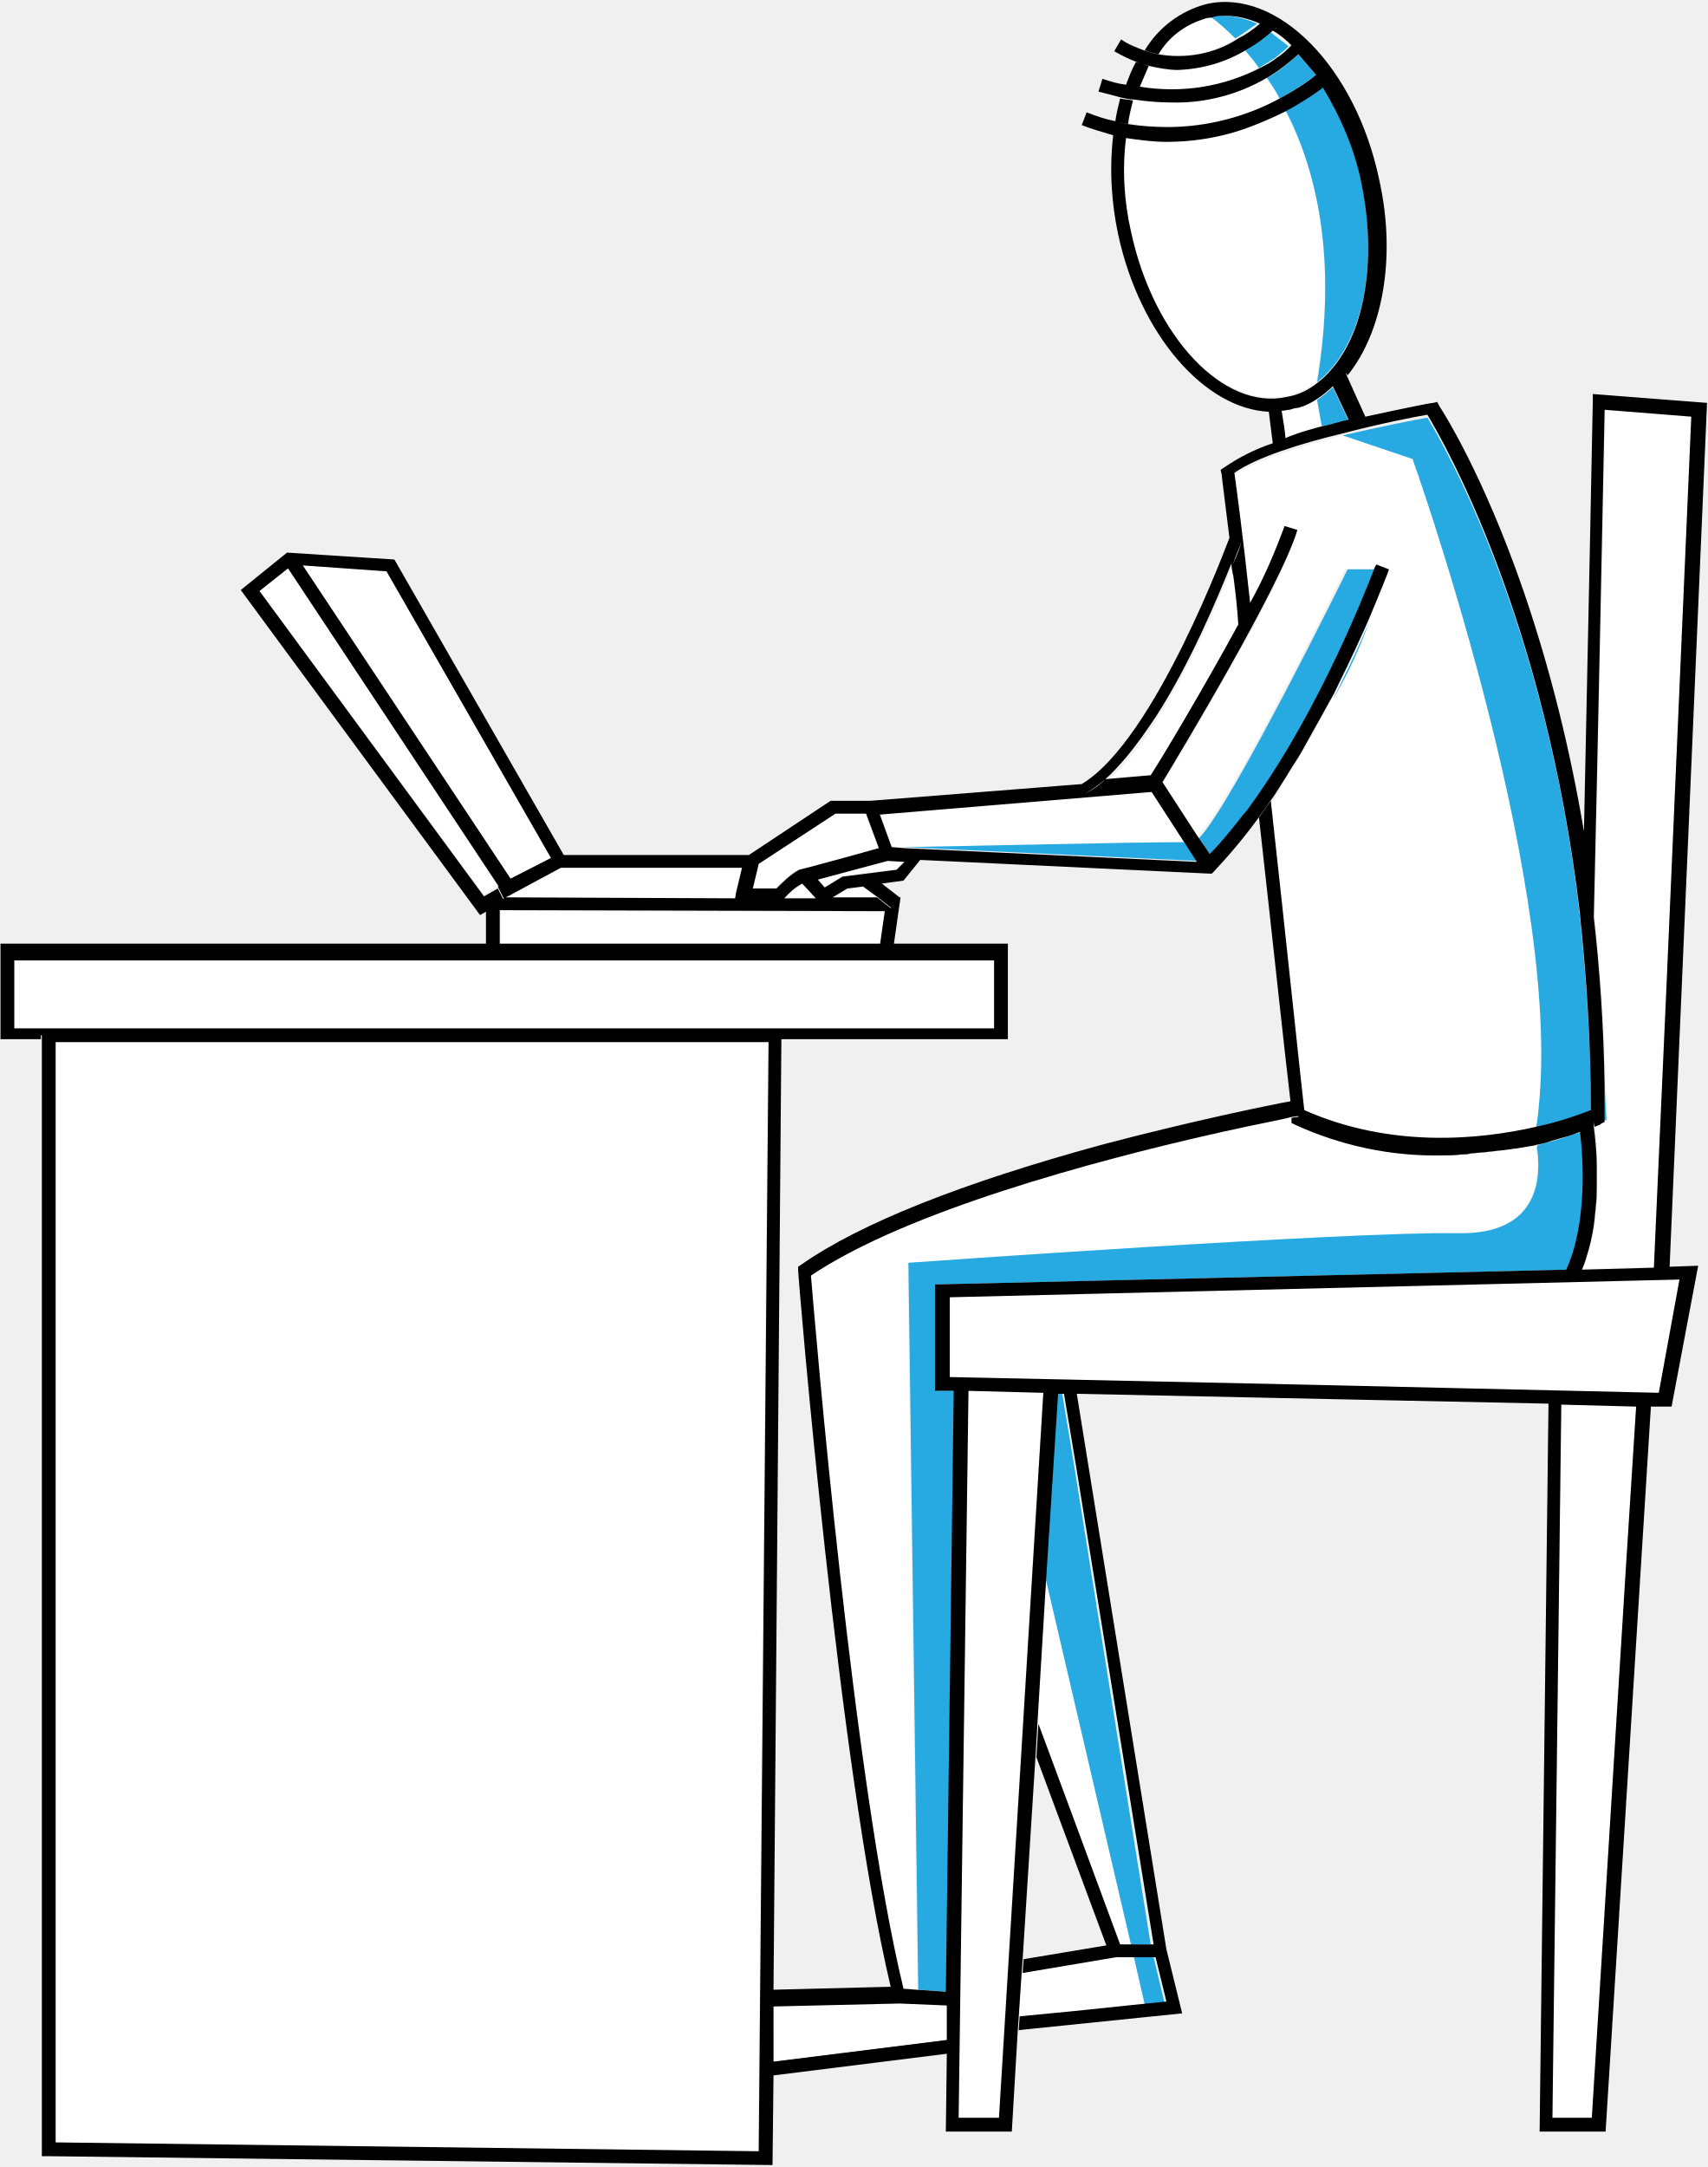
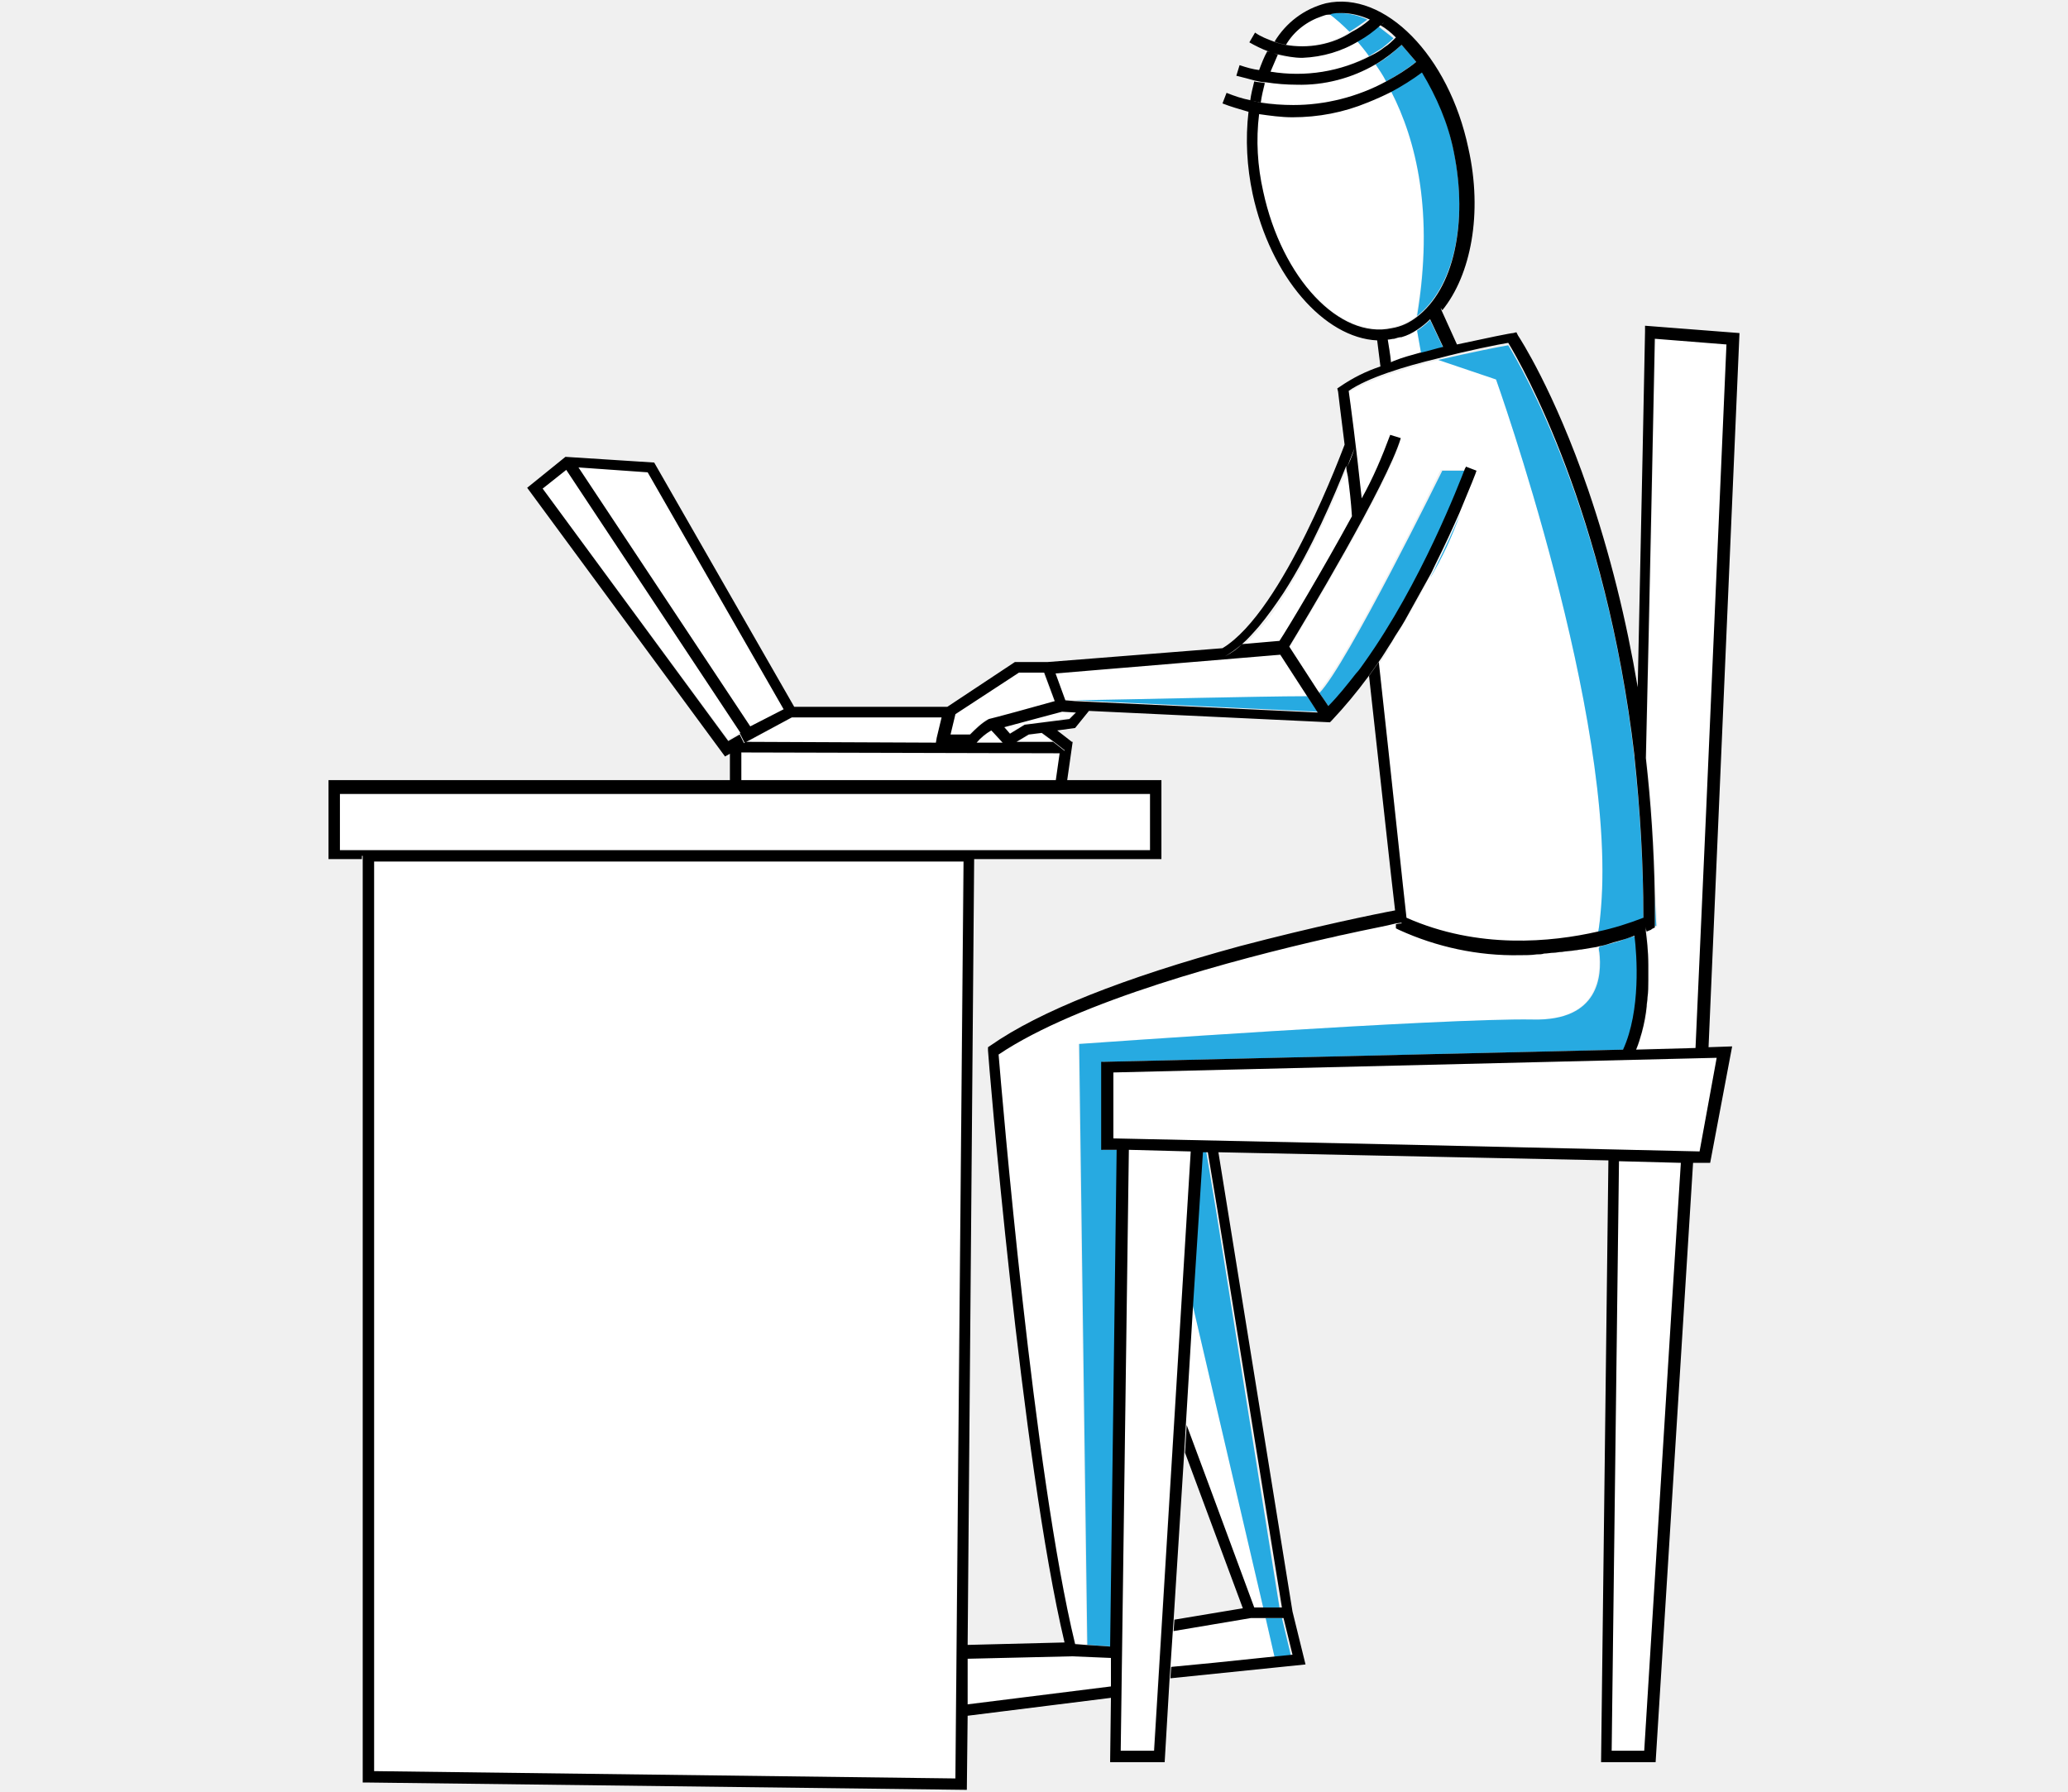
- <svg xmlns="http://www.w3.org/2000/svg" version="1.1" id="Layer_1" x="0px" y="0px" viewBox="0 0 173.4 220" xml:space="preserve" width="173.4" height="220">
+ <svg xmlns="http://www.w3.org/2000/svg" version="1.1" id="Layer_1" x="0px" y="0px" viewBox="0 0 254 220" xml:space="preserve" width="254" height="220">
  <defs id="defs1515" />
  <style type="text/css" id="style1296">
	.st0{fill:none;}
	.st1{fill:#FFFFFF;}
	.st2{fill:#27AAE1;}
</style>
-   <g id="g1510" transform="translate(-163.35,-139.9981)">
+   <g id="g1510" transform="translate(-123.05,-139.9981)">
    <polygon class="st0" points="276.5,338.7 276.5,338.5 " id="polygon1298" />
    <path class="st0" d="m 291.6,141.8 c 0.1,0 0.1,0 0,0 0.1,0 0.1,0 0,0 z" id="path1300" />
-     <polygon class="st0" points="251.2,222.6 251.7,222.6 251.7,222.3 251.7,222.6 251.2,222.6 " id="polygon1302" />
+     <polygon class="st0" points="251.7,222.3 251.7,222.6 251.2,222.6 251.7,222.6 " id="polygon1302" />
    <path class="st0" d="m 299.7,184.2 v 0 c 3.9,-1 7.4,-1.6 8.6,-1.9 0,0 0,0 0,0 -1.2,0.3 -4.7,0.9 -8.6,1.9 -4.2,1.1 -8.7,2.5 -11,4 0.2,1.4 0.8,6.6 1.6,13.2 -0.4,0.7 -0.8,1.4 -1.2,2.2 -3.6,6.6 -7.9,13.8 -8.9,15.3 l -4.6,0.4 c 0.7,-0.6 1.4,-1.4 2.1,-2.2 -0.7,0.8 -1.4,1.6 -2.1,2.2 -0.6,0.6 -1.3,1.1 -2.1,1.5 l -0.7,-1.2 c 0,0 0,0 0,0 l 0.7,1.2 c 0.7,-0.4 1.4,-0.9 2.1,-1.5 l 4.6,-0.4 c 0.9,-1.5 5.3,-8.8 8.9,-15.3 0.4,-0.7 0.8,-1.5 1.2,-2.2 0,0 0,0 0,0 -0.7,-6.6 -1.4,-11.8 -1.6,-13.2 2.3,-1.5 6.9,-2.9 11,-4 z" id="path1304" />
    <polygon class="st0" points="291.9,141.6 292.3,142.2 " id="polygon1306" />
    <path class="st0" d="m 290.7,221.7 c 7,-9.9 11.8,-22.1 12.4,-23.9 v 0 c -0.7,1.8 -5.4,14 -12.4,23.9 z" id="path1308" />
    <path class="st0" d="m 285.1,225.1 -3.5,-5.4 c 1.7,-2.8 12,-19.9 13.7,-25.6 l -1.3,-0.4 c 0,0 0,0 0,0 l 1.3,0.4 c -1.6,5.7 -11.9,22.8 -13.7,25.6 l -0.2,-0.4 -0.5,0.4 0.5,-0.4 0.2,0.4 3.5,5.4 0.9,1.3 z" id="path1310" />
    <path class="st0" d="m 302.4,203.2 c 1.3,-3.1 2.1,-5.1 2.1,-5.2 v 0 c 0,0.1 -0.8,2.1 -2.1,5.2 -0.8,1.8 -1.8,4 -3,6.4 1.2,-2.4 2.2,-4.6 3,-6.4 -1,2.7 -2.3,5.3 -3.7,7.9 0,0 0,0 0,0 -0.9,1.8 -1.9,3.6 -3,5.4 1,-1.8 2,-3.6 3,-5.4 1.4,-2.6 2.7,-5.2 3.7,-7.9 z" id="path1312" />
    <path class="st0" d="m 252.8,236.1 h 12.9 v 9.7 h -23 l -0.8,96.5 h -0.7 v 0 h 0.7 l 11.9,-0.3 h 0.9 v 0 h -0.9 c -5.4,-22.3 -9.4,-72.2 -9.4,-72.7 v -0.4 l 0.3,-0.2 c 6,-4.2 16.3,-8.3 30.6,-12.2 9.1,-2.5 17,-4 19.1,-4.4 0,0 0,0 0,0 -0.4,-4.1 -1.8,-16.2 -3.2,-28.8 0.4,-0.6 0.8,-1.1 1.2,-1.7 0,0 0,0 0,0 -0.4,0.6 -0.8,1.1 -1.2,1.7 -1.4,1.9 -2.9,3.7 -4.5,5.4 l -0.2,0.2 -29.6,-1.4 0.2,-0.3 v 0 l -0.2,0.3 -1.7,2.1 -2.2,0.3 1.8,1.4 -0.8,1.1 -1.4,-1.1 -1.5,-1.1 -0.3,-0.3 v 0 l 0.3,0.3 v 0 l 1.5,1.1 h -4.5 v 0 h 4.5 l 1.4,1.1 0.8,-1.1 h 0.2 l -0.7,4.9 -1.5,-0.1 0.5,-3.5 -39.1,-0.1 v 0 l 39.1,0.1 z" id="path1314" />
-     <polygon class="st0" points="219.3,227.1 215.2,229.3 194.1,197.4 194.1,197.4 215.2,229.3 215.2,229.3 219.3,227.1 219.9,226.8 219.3,227.1 " id="polygon1316" />
+     <polygon class="st0" points="194.1,197.4 194.1,197.4 215.2,229.3 215.2,229.3 219.3,227.1 219.9,226.8 219.3,227.1 215.2,229.3 " id="polygon1316" />
    <path class="st0" d="m 294.3,181.6 c 0.3,-0.1 0.6,-0.2 0.9,-0.2 -0.3,0 -0.6,0.1 -0.9,0.2 z" id="path1318" />
    <polygon class="st0" points="241.2,350.8 241.1,350.2 " id="polygon1320" />
    <path class="st0" d="m 297.5,183.4 c 0,0 0.1,0 0.1,0 l -0.5,-2.9 c 0.6,-0.4 1.1,-0.8 1.6,-1.3 v 0 0 c -0.5,0.5 -1,0.9 -1.6,1.3 l 0.5,2.9 c 0,0 -0.1,0 -0.1,0 z" id="path1322" />
    <path class="st0" d="m 293.9,184.5 c 0,0 0,0 0,0 0.1,0 0.2,-0.1 0.3,-0.1 -0.1,0 -0.2,0 -0.3,0.1 z" id="path1324" />
    <polygon class="st0" points="252.7,222.6 280.3,220.4 " id="polygon1326" />
-     <polygon class="st0" points="239.8,230.2 240.3,227.8 248.1,222.6 240.3,227.8 239.8,230.2 " id="polygon1328" />
+     <polygon class="st0" points="248.1,222.6 240.3,227.8 239.8,230.2 240.3,227.8 " id="polygon1328" />
    <path class="st0" d="m 255.2,227.4 -0.7,0.9 -5.5,0.7 -1.8,1.1 -0.7,-0.8 c 1.8,-0.5 4.9,-1.3 7.1,-1.9 v 0 h 0.1 v 0 h -0.1 c -2.2,0.6 -5.3,1.4 -7.1,1.9 l -0.7,-0.8 -1,0.9 v 0 l 1,-0.9 0.7,0.8 0.7,0.8 1.8,-1.1 5.5,-0.7 z" id="path1330" />
-     <polygon class="st0" points="284.9,227.4 285.7,228.5 286.8,227.8 286.8,227.8 285.7,228.5 284.9,227.4 255.1,226 253.9,225.9 255.1,226 " id="polygon1332" />
+     <polygon class="st0" points="286.8,227.8 286.8,227.8 285.7,228.5 284.9,227.4 255.1,226 253.9,225.9 255.1,226 284.9,227.4 285.7,228.5 " id="polygon1332" />
    <path class="st0" d="m 283.6,225.5 c -0.1,0 -0.3,0 -0.4,0 0.2,0 0.3,0 0.4,0 z" id="path1334" />
    <path class="st0" d="m 288.5,197.4 c 0.5,-1.4 0.9,-2.2 0.9,-2.4 v 0 c 0,0.2 -0.4,1.1 -0.9,2.4 z" id="path1336" />
    <path class="st0" d="m 286.2,141.6 c 0,0 0,0 0,0 -0.1,0 -0.3,0 -0.4,0.1 -0.3,0.1 -0.5,0.1 -0.8,0.2 0.3,-0.1 0.5,-0.2 0.8,-0.2 0.1,0 0.3,0 0.4,-0.1 z" id="path1338" />
    <path class="st0" d="m 294.8,143.9 v 0 c -0.2,0.2 -0.4,0.4 -0.6,0.6 0,0 0,0 0,0 0.2,-0.1 0.4,-0.4 0.6,-0.6 z" id="path1340" />
    <path class="st0" d="m 289.7,145 c 0,0 0,0 0,0 0.5,0.6 1,1.2 1.5,1.9 0,0 0,0 0,0 0.6,-0.3 1.1,-0.7 1.6,-1 -0.5,0.4 -1,0.7 -1.6,1 -0.5,-0.8 -1,-1.4 -1.5,-1.9 z" id="path1342" />
    <path class="st0" d="m 292.2,143.2 v 0 c 0.1,-0.1 0.1,-0.1 0,0 0.3,-0.2 0.4,-0.3 0.5,-0.4 v 0 c -0.1,0 -0.3,0.2 -0.5,0.4 v 0 c -0.8,0.6 -1.6,1.2 -2.5,1.8 0,0 0,0 0,0 0.9,-0.6 1.7,-1.2 2.5,-1.8 z" id="path1344" />
    <path class="st0" d="m 291,142.4 c -1.1,-0.5 -2.3,-0.8 -3.5,-0.8 1.1,0 2.4,0.2 3.5,0.8 z" id="path1346" />
-     <polygon class="st0" points="280.5,338.7 280.4,338.2 281.4,338 280.4,338.2 280.5,338.7 280.5,338.7 281.6,343.3 279.6,343.5 281.6,343.3 " id="polygon1348" />
-     <polygon class="st0" points="271.2,281.4 272.4,288.6 271.2,281.4 271.1,280.9 271.2,281.4 " id="polygon1350" />
+     <polygon class="st0" points="281.4,338 280.4,338.2 280.5,338.7 280.5,338.7 281.6,343.3 279.6,343.5 281.6,343.3 280.5,338.7 280.4,338.2 " id="polygon1348" />
+     <polygon class="st0" points="271.2,281.4 271.1,280.9 271.2,281.4 272.4,288.6 " id="polygon1350" />
    <polygon class="st0" points="271.5,322.8 276.9,337.4 " id="polygon1352" />
    <path class="st0" d="m 289.7,223 c 0,0 0,0 0,0 0,0 0,0 0,0 z" id="path1354" />
    <polygon class="st0" points="246.3,231.2 243.1,231.2 " id="polygon1356" />
    <polygon class="st0" points="323.8,233.2 325.2,233.2 " id="polygon1358" />
    <path class="st0" d="m 288.6,198.8 c 0.2,1.5 0.4,3.1 0.5,4.9 -0.1,-1.7 -0.3,-3.4 -0.5,-4.9 z" id="path1360" />
    <path class="st0" d="m 298.1,148.5 v 0 c 0,0 -0.1,0.1 -0.3,0.3 0,0 0,0 0,0 0.2,-0.2 0.3,-0.3 0.3,-0.3 z" id="path1362" />
    <path class="st0" d="m 319.7,251.4 c -0.1,1.1 -0.2,2.3 -0.4,3.3 v 0 c -5.7,1.3 -14.7,2.2 -23.5,-1.7 0,0 0,0 0,0 8.8,3.9 17.8,3 23.5,1.7 0,0 0,0 0,0 v 0 c 0.2,-1.1 0.3,-2.2 0.4,-3.3 z" id="path1364" />
-     <polygon class="st0" points="214,229.9 213.9,230 214,229.9 214.2,229.8 214,229.9 " id="polygon1366" />
+     <polygon class="st0" points="214,229.9 214.2,229.8 214,229.9 213.9,230 " id="polygon1366" />
    <polygon class="st0" points="238.3,230.6 238.8,228.1 " id="polygon1368" />
-     <polygon class="st0" points="212.5,230.8 189.7,200 189.7,200 212.5,230.8 213.9,230 214.5,231.2 215.1,230.9 215.2,230.9 214.5,231.2 213.9,230 " id="polygon1370" />
+     <polygon class="st0" points="189.7,200 212.5,230.8 213.9,230 214.5,231.2 215.1,230.9 215.2,230.9 214.5,231.2 213.9,230 212.5,230.8 189.7,200 " id="polygon1370" />
    <path class="st0" d="m 293.9,151.2 c -0.9,0.5 -1.9,0.9 -2.9,1.3 1.1,-0.3 2,-0.8 2.9,-1.3 0,0 0,0 0,0 z" id="path1372" />
    <rect x="326.3" y="253.8" class="st0" width="0.2" height="0" id="rect1374" />
    <path class="st0" d="m 326.3,250.2 c 0,0 0,0 0,0 -0.1,-6.1 -0.5,-11.8 -1.1,-17.1 0,0 0,0 0,0 0.6,5.3 1,11 1.1,17.1 0,1.1 0,2.2 0,3.3 v 0 0 c 0,-1.1 0,-2.2 0,-3.3 z" id="path1376" />
-     <polygon class="st0" points="241.9,343.7 254.7,343.4 254.7,343.3 254.7,343.4 " id="polygon1378" />
+     <polygon class="st0" points="254.7,343.3 254.7,343.4 241.9,343.7 254.7,343.4 " id="polygon1378" />
    <path class="st0" d="m 325.5,262.4 c 0.1,-0.7 0.1,-1.4 0.1,-2.1 0,0.7 -0.1,1.4 -0.1,2.1 z" id="path1380" />
-     <polygon class="st0" points="241.8,349.3 241,349.4 241.8,349.3 " id="polygon1382" />
+     <polygon class="st0" points="241.8,349.3 241,349.4 " id="polygon1382" />
    <path class="st0" d="m 325.6,258.4 c 0,0.6 0,1.2 0,1.9 0,-0.6 0,-1.3 0,-1.9 z" id="path1384" />
-     <polygon class="st0" points="335.1,182.2 332.6,239.6 335.1,182.2 326.3,181.5 " id="polygon1386" />
-     <polygon class="st0" points="240.4,358.4 241.3,245.8 241.3,245.1 241.3,245.8 240.3,358.4 " id="polygon1388" />
+     <polygon class="st0" points="335.1,182.2 326.3,181.5 335.1,182.2 332.6,239.6 " id="polygon1386" />
+     <polygon class="st0" points="241.3,245.1 241.3,245.8 240.3,358.4 240.4,358.4 241.3,245.8 " id="polygon1388" />
    <path class="st0" d="m 311.8,257.1 c 0.3,0 0.6,0 0.9,-0.1 -0.3,0.1 -0.6,0.1 -0.9,0.1 z" id="path1390" />
    <path class="st0" d="m 294.6,253.9 v 0 -0.4 -0.1 c 0.4,-0.1 0.7,-0.1 0.7,-0.1 L 295,252 v 0 l 0.2,1.4 -0.7,0.1 v 0.1 z" id="path1392" />
    <path class="st0" d="m 288.1,254.8 c 3.1,-0.7 5.4,-1.1 6.5,-1.4 -1.2,0.3 -3.5,0.7 -6.5,1.4 z" id="path1394" />
    <path class="st0" d="m 325.2,253.8 c 0,0.1 0,0.3 0.1,0.6 0,0 0,0 0,0 -0.1,-0.4 -0.1,-0.6 -0.1,-0.6 l -0.7,0.1 z" id="path1396" />
    <path class="st0" d="m 321.4,255.6 c 0.1,0 0.3,-0.1 0.4,-0.1 -0.1,0 -0.3,0.1 -0.4,0.1 z" id="path1398" />
    <path class="st0" d="m 316.5,256.6 c 0.3,0 0.5,-0.1 0.8,-0.1 -0.2,0.1 -0.5,0.1 -0.8,0.1 z" id="path1400" />
    <path class="st0" d="m 286.2,255.2 c 0.6,-0.1 1.2,-0.3 1.8,-0.4 -0.6,0.1 -1.2,0.3 -1.8,0.4 z" id="path1402" />
    <polygon class="st0" points="322.5,268.8 258.5,270.3 " id="polygon1404" />
    <polygon class="st0" points="329.5,282.7 328.4,300.1 " id="polygon1406" />
    <path class="st0" d="m 319.5,257 c 0,-0.3 -0.1,-0.6 -0.1,-0.9 0.1,0 0.1,0 0.2,-0.1 -0.1,0 -0.3,0.1 -0.4,0.1 0.1,0 0.2,0 0.2,0 0,0.2 0,0.5 0.1,0.9 z" id="path1408" />
-     <polygon class="st0" points="260.3,280.8 260.3,280.8 261.7,280.8 261.7,281.2 260.7,355 264.7,355 264.7,355 260.7,355 261.7,281.2 261.7,280.8 " id="polygon1410" />
+     <polygon class="st0" points="261.7,280.8 261.7,281.2 260.7,355 264.7,355 264.7,355 260.7,355 261.7,281.2 261.7,280.8 260.3,280.8 " id="polygon1410" />
    <rect x="264.3" y="237.5" class="st0" width="0" height="6.9" id="rect1412" />
-     <polygon class="st0" points="320.5,281.8 321.9,281.8 321.9,282.5 321,355 325,355 325,355 321,355 321.9,282.5 321.9,281.8 320.5,281.8 " id="polygon1414" />
+     <polygon class="st0" points="321.9,282.5 321,355 325,355 325,355 321,355 321.9,282.5 321.9,281.8 320.5,281.8 321.9,281.8 " id="polygon1414" />
    <path class="st0" d="m 314,257 c 0.3,0 0.6,-0.1 1,-0.1 -0.4,0 -0.7,0 -1,0.1 z" id="path1416" />
    <path class="st0" d="m 323.5,269.9 v 0 c 0.2,-0.4 0.3,-0.7 0.5,-1.1 v 0 c -0.1,0.4 -0.3,0.7 -0.5,1.1 z" id="path1418" />
-     <polygon class="st0" points="259.5,342.2 256.5,342 255.5,268.3 256.5,342 259.5,342.2 " id="polygon1420" />
+     <polygon class="st0" points="255.5,268.3 256.5,342 259.5,342.2 256.5,342 " id="polygon1420" />
    <path class="st0" d="m 324.7,266.7 c 0.3,-1.1 0.5,-2.2 0.6,-3.2 -0.1,1 -0.3,2.1 -0.6,3.2 z" id="path1422" />
-     <polygon class="st0" points="334,269.9 331.8,281.4 297.1,280.6 331.8,281.4 334,269.9 " id="polygon1424" />
+     <polygon class="st0" points="297.1,280.6 331.8,281.4 334,269.9 331.8,281.4 " id="polygon1424" />
    <path class="st1" d="m 293.9,151.2 c -0.9,0.5 -1.9,0.9 -2.9,1.3 -2.9,1.1 -6,1.7 -9.2,1.8 -1.4,0 -2.8,-0.1 -4.2,-0.4 -0.3,3.2 -0.1,6.4 0.5,9.5 2.3,10.6 9.4,18.1 15.8,16.8 1.1,-0.2 2.2,-0.7 3.1,-1.4 0,0 0,0 0,0 0,0 0,0 0,0 2.2,-12.6 0,-21.5 -3.1,-27.6 z" id="path1426" />
-     <polygon class="st1" points="169,245.8 169,357.6 240.3,358.4 241.3,245.8 " id="polygon1428" />
+     <polygon class="st1" points="240.3,358.4 241.3,245.8 169,245.8 169,357.6 " id="polygon1428" />
    <path class="st1" d="m 292.4,221.6 c 1.6,14.5 3.2,28.8 3.4,31.4 8.8,3.9 17.8,3 23.5,1.7 v 0 c 0.2,-1.1 0.3,-2.2 0.4,-3.3 1.9,-23.4 -12.9,-64.8 -12.9,-64.8 l -7.1,-2.4 c 0,0 0,0 0,0 v 0 c -4.2,1.1 -8.7,2.5 -11,4 0.2,1.4 0.8,6.6 1.6,13.2 1.4,-2.5 2.6,-5.1 3.5,-7.8 v 0 c 0,0 0,0 0,0 l 1.3,0.4 c -1.6,5.7 -12,22.8 -13.7,25.6 l 3.5,5.4 c 3.4,-3.3 15.1,-27.3 15.1,-27.3 h 2.9 c 0,0 0,0 0,0 v 0 c 0,0 0,0 0,0 0.1,-0.1 0.1,-0.2 0.1,-0.2 l 1.3,0.5 c 0,0 0,0 0,0 v 0 c 0,0.1 -0.8,2.1 -2.1,5.2 -1,2.7 -2.3,5.4 -3.7,7.9 -0.9,1.8 -1.9,3.6 -3,5.4 -0.5,0.9 -1.1,1.8 -1.6,2.6 -0.3,0.8 -0.9,1.7 -1.5,2.5 v 0 c 0,0 0,0 0,0 0,0 0,0 0,0 z" id="path1430" />
    <path class="st1" d="m 256.5,342 -1,-73.8 v 0 0 c 0,0 44.9,-3.2 55.7,-3 8.2,0.2 8.5,-5.5 8.2,-8.2 0,-0.3 -0.1,-0.6 -0.1,-0.9 -0.1,0 -0.2,0 -0.2,0 -0.6,0.1 -1.2,0.2 -1.8,0.3 -0.3,0 -0.5,0.1 -0.8,0.1 -0.5,0.1 -1.1,0.2 -1.6,0.2 -0.3,0 -0.6,0.1 -1,0.1 -0.4,0 -0.8,0.1 -1.2,0.1 -0.3,0 -0.6,0 -0.9,0.1 -0.7,0 -1.4,0.1 -2.1,0.1 -5.1,0 -10.1,-1 -14.8,-3.1 l -0.4,-0.2 v 0 0 -0.4 -0.1 c -1.1,0.2 -3.4,0.7 -6.5,1.4 0,0 0,0 0,0 -0.6,0.1 -1.2,0.3 -1.8,0.4 -11.4,2.6 -30.7,7.7 -40.5,14.3 0.4,4.8 4.3,51.4 9.4,72.4 z" id="path1432" />
    <path class="st1" d="m 293.3,150 c -0.4,-0.7 -0.8,-1.4 -1.3,-2.1 -3,1.7 -6.3,2.6 -9.7,2.5 -1.3,0 -2.6,-0.1 -3.8,-0.3 -0.2,0.8 -0.4,1.6 -0.5,2.4 1.3,0.2 2.6,0.3 4,0.3 3.8,0.1 7.8,-0.9 11.3,-2.8 z" id="path1434" />
-     <polygon class="st1" points="214.2,236.1 252.8,236.1 253.3,232.6 214.2,232.5 214.2,236.1 " id="polygon1436" />
-     <polygon class="st1" points="261.7,281.2 261.7,281.2 261.7,281.2 260.7,355 264.7,355 269.3,281.4 " id="polygon1438" />
+     <polygon class="st1" points="253.3,232.6 214.2,232.5 214.2,236.1 252.8,236.1 " id="polygon1436" />
+     <polygon class="st1" points="261.7,281.2 260.7,355 264.7,355 269.3,281.4 261.7,281.2 " id="polygon1438" />
    <path class="st1" d="m 253.9,225.9 1.2,0.1 v 0 0 c 6.4,-0.1 23.2,-0.5 28.1,-0.5 0.2,0 0.3,0 0.4,0 v 0 l -3.3,-5.1 -27.7,2.2 z" id="path1440" />
-     <polygon class="st1" points="259.5,347.1 259.5,343.6 259.5,343.6 254.7,343.3 254.7,343.3 254.7,343.4 241.9,343.7 241.8,349.3 " id="polygon1442" />
+     <polygon class="st1" points="259.5,343.6 254.7,343.3 254.7,343.3 254.7,343.4 241.9,343.7 241.8,349.3 259.5,347.1 259.5,343.6 " id="polygon1442" />
    <path class="st1" d="m 297.5,183.4 c 0,0 0.1,0 0.1,0 l -0.5,-2.9 c 0,0 0,0 0,0 -0.6,0.4 -1.2,0.7 -1.9,0.9 -0.3,0.1 -0.6,0.2 -0.9,0.2 -0.3,0.1 -0.5,0.1 -0.8,0.1 0.1,0.6 0.2,1.7 0.4,2.8 0.1,0 0.2,-0.1 0.3,-0.1 1.1,-0.4 2.2,-0.7 3.3,-1 z" id="path1444" />
    <path class="st1" d="m 288.8,143.9 v 0 c -0.8,-0.8 -1.6,-1.6 -2.5,-2.3 -0.1,0 -0.3,0 -0.4,0.1 -0.3,0.1 -0.5,0.1 -0.8,0.2 -1.8,0.6 -3.4,1.9 -4.4,3.5 0,0 0,0 0,0 0,0 0,0 0,0 2.7,0.6 5.6,0.1 8.1,-1.5 z" id="path1446" />
    <path class="st1" d="m 291.2,146.8 c -0.5,-0.7 -1,-1.3 -1.5,-1.9 0,0 0,0 0,0 v 0 c 0,0 0,0 0,0 -2.1,1.4 -4.5,2.1 -7,2.2 -1,0 -2,-0.1 -2.9,-0.4 -0.4,0.7 -0.7,1.4 -0.9,2.1 0,0 0,0 0,0 4.2,0.8 8.5,0.1 12.3,-2 z" id="path1448" />
    <path class="st1" d="m 325.6,258.4 c 0,0.6 0,1.2 0,1.9 0,0.7 -0.1,1.4 -0.1,2.1 0,0.4 -0.1,0.7 -0.1,1.1 -0.1,1.1 -0.3,2.2 -0.6,3.2 -0.2,0.7 -0.4,1.4 -0.7,2.1 v 0 c 0,0 0,0 0,0 l 7.3,-0.2 1.3,-29 2.5,-57.4 -8.8,-0.7 c -0.1,5 -0.7,34.8 -1.1,51.5 0,0 0,0 0,0 0.6,5.3 1,11 1.1,17.1 0,0 0,0 0,0 0,0 0,0 0,0 v 0 c 0.2,2.3 0.2,3.7 0.2,3.7 v 0 0 h -0.2 v 0.1 l -0.4,0.2 c 0,0 -0.2,0.1 -0.6,0.3 0,0 0,0 0,0 0,0 0,0 0,0 0,0.7 0.1,2.2 0.2,4 z" id="path1450" />
    <path class="st1" d="m 246.4,229.2 0.7,0.8 1.8,-1.1 5.5,-0.7 0.7,-0.9 -1.7,-0.1 v 0 0 c -2.1,0.7 -5.2,1.5 -7,2 z" id="path1452" />
    <path class="st1" d="m 275.7,219.4 4.6,-0.4 c 0.9,-1.5 5.3,-8.8 8.9,-15.3 -0.2,-1.7 -0.4,-3.3 -0.5,-4.9 -0.1,-0.4 -0.1,-0.9 -0.2,-1.3 -1.4,3.5 -4.2,10.1 -7.7,15.6 -0.9,1.5 -1.9,2.9 -3,4.1 -0.7,0.8 -1.4,1.5 -2.1,2.2 z" id="path1454" />
    <path class="st1" d="m 252.5,226.1 -1.3,-3.5 v 0 0 h -3.1 l -7.8,5.1 -0.6,2.5 h 2.3 c 0.7,-0.7 1.5,-1.4 2.3,-1.9 0.6,-0.1 6.1,-1.6 8.2,-2.2 z" id="path1456" />
-     <polygon class="st1" points="247.9,231.2 252.4,231.2 251,230.1 249.4,230.3 " id="polygon1458" />
-     <polygon class="st1" points="194.1,197.4 215.2,229.3 219.3,227.1 202.6,198 " id="polygon1460" />
-     <polygon class="st1" points="271.5,322.8 276.9,337.4 278.2,337.4 269.5,300.1 268.6,315 " id="polygon1462" />
-     <polygon class="st1" points="164.8,244.4 264.3,244.4 264.3,237.5 254,237.5 164.8,237.5 " id="polygon1464" />
-     <polygon class="st1" points="213.9,230 214,229.9 192.6,197.7 189.7,200 212.5,230.8 213.9,230 " id="polygon1466" />
+     <polygon class="st1" points="251,230.1 249.4,230.3 247.9,231.2 252.4,231.2 " id="polygon1458" />
+     <polygon class="st1" points="219.3,227.1 202.6,198 194.1,197.4 215.2,229.3 " id="polygon1460" />
+     <polygon class="st1" points="278.2,337.4 269.5,300.1 268.6,315 271.5,322.8 276.9,337.4 " id="polygon1462" />
+     <polygon class="st1" points="264.3,237.5 254,237.5 164.8,237.5 164.8,244.4 264.3,244.4 " id="polygon1464" />
+     <polygon class="st1" points="192.6,197.7 189.7,200 212.5,230.8 213.9,230 214,229.9 " id="polygon1466" />
    <path class="st1" d="m 245.1,229.8 -0.2,-0.2 v 0 c -0.6,0.5 -1.2,1 -1.8,1.5 h 3.2 z" id="path1468" />
-     <polygon class="st1" points="215.1,230.9 215.2,230.9 214.8,231.1 238.1,231.2 238.1,231.1 238.1,231.1 238.3,230.6 238.8,228.1 220.4,228.1 215.2,230.9 " id="polygon1470" />
-     <polygon class="st1" points="276.5,338.7 267,340.3 267,340.3 267,340.3 266.7,344.8 271.9,344.3 279.6,343.5 278.5,338.7 " id="polygon1472" />
-     <polygon class="st1" points="325,355 328.4,300.1 329.5,282.7 321.9,282.5 321,355 " id="polygon1474" />
-     <polygon class="st1" points="331.8,281.4 334,269.9 259.8,271.7 259.8,279.8 297.1,280.6 " id="polygon1476" />
+     <polygon class="st1" points="214.8,231.1 238.1,231.2 238.1,231.1 238.1,231.1 238.3,230.6 238.8,228.1 220.4,228.1 215.2,230.9 215.1,230.9 215.2,230.9 " id="polygon1470" />
+     <polygon class="st1" points="267,340.3 267,340.3 266.7,344.8 271.9,344.3 279.6,343.5 278.5,338.7 276.5,338.7 267,340.3 " id="polygon1472" />
+     <polygon class="st1" points="329.5,282.7 321.9,282.5 321,355 325,355 328.4,300.1 " id="polygon1474" />
+     <polygon class="st1" points="259.8,271.7 259.8,279.8 297.1,280.6 331.8,281.4 334,269.9 " id="polygon1476" />
    <path class="st2" d="m 289.7,145 c 0.5,0.6 1,1.2 1.5,1.9 0.5,-0.3 1.1,-0.7 1.6,-1 0.5,-0.4 1,-0.8 1.4,-1.2 0,0 0,0 0,0 0,0 0,0 0,0 0,0 0,0 0,0 -0.6,-0.5 -1.3,-1 -1.9,-1.5 l -0.1,0.1 c -0.8,0.5 -1.6,1.1 -2.5,1.7 z" id="path1478" />
    <polygon class="st2" points="" id="polygon1480" />
    <path class="st2" d="m 295.2,145.5 c -1,0.9 -2,1.8 -3.2,2.4 0,0 0,0 0,0 v 0 c 0.4,0.6 0.9,1.3 1.3,2.1 1.3,-0.7 2.5,-1.5 3.7,-2.4 -0.6,-0.7 -1.2,-1.4 -1.8,-2.1 z" id="path1482" />
    <path class="st2" d="m 301.6,158.5 c -0.7,-3.4 -2,-6.7 -3.9,-9.7 0,0 0,0 0,0 0,0 0,0 0,0 -1.2,0.9 -2.5,1.7 -3.8,2.4 0,0 0,0 0,0 0,0 0,0 0,0 3.1,6 5.3,14.9 3.2,27.6 0,0 0,0 0,0 2.2,-1.7 3.8,-4.6 4.6,-8.1 0.8,-3.6 0.8,-7.8 -0.1,-12.2 z" id="path1484" />
    <path class="st2" d="m 288.8,143.9 c 0.8,-0.5 1.5,-1 2.2,-1.5 -1.1,-0.5 -2.3,-0.8 -3.5,-0.8 -0.4,0 -0.8,0 -1.2,0.1 0,0 0,0 0,0 0,0 0,0 0,0 0.8,0.6 1.7,1.4 2.5,2.2 z" id="path1486" />
    <path class="st2" d="m 326.5,253.8 c 0,0 -0.1,-1.3 -0.2,-3.7 v 0 c 0,0 0,0 0,0 0,1.1 0,2.2 0,3.3 v 0 0 0.3 h 0.2 z" id="path1488" />
    <path class="st2" d="m 299.7,184.2 7.1,2.4 c 0,0 14.8,41.4 12.9,64.8 -0.1,1.2 -0.2,2.3 -0.4,3.3 v 0 c 1.9,-0.4 3.8,-1 5.6,-1.7 0,-6.6 -0.4,-13.2 -1.1,-19.8 v 0 c 0,0 0,0 0,0 v 0 c 0,0 0,0 0,0 v 0 c 0,0 0,0 0,-0.1 0,0 0,0 0,0 -3.4,-29.9 -13.8,-47.9 -15.5,-50.7 -1.2,0.2 -4.7,0.9 -8.6,1.8 0,0 0,0 0,0 z" id="path1490" />
    <path class="st2" d="m 319.5,257 c 0.3,2.8 0,8.4 -8.2,8.2 -10.8,-0.2 -55.7,3 -55.7,3 v 0 l 1,73.8 3,0.2 0.8,-61 v 0 h -1.9 v -10.8 0 0 l 64.1,-1.5 c 2.2,-4.8 1.7,-11.6 1.4,-14 -0.7,0.2 -1.4,0.4 -2.1,0.7 -0.1,0 -0.3,0.1 -0.4,0.1 -0.6,0.2 -1.2,0.3 -1.8,0.5 -0.1,0 -0.1,0 -0.2,0.1 -0.1,0 -0.1,0.3 0,0.7 z" id="path1492" />
    <path class="st2" d="m 297.6,183.4 c 0,0 0,0 0,0 0.9,-0.2 1.8,-0.5 2.7,-0.7 l -1.6,-3.4 c -0.5,0.5 -1,0.9 -1.6,1.3 z" id="path1494" />
    <path class="st2" d="m 303.1,197.8 h -2.9 c 0,0 -11.8,24 -15.1,27.3 v 0 l 0.9,1.3 0.4,0.6 v 0 c 1.2,-1.3 2.3,-2.6 3.4,-4 0,0 0,0 0,0 0.3,-0.4 0.6,-0.9 1,-1.3 6.9,-9.9 11.6,-22.1 12.3,-23.9 0,0 0,0 0,0 z" id="path1496" />
    <path class="st2" d="m 283.6,225.5 c -0.1,0 -0.3,0 -0.4,0 -4.9,0 -21.7,0.4 -28.1,0.5 v 0 l 29.8,1.4 z" id="path1498" />
    <path class="st2" d="m 299.4,209.6 c -0.2,0.5 -0.5,0.9 -0.7,1.4 1.5,-2.5 2.7,-5.1 3.7,-7.9 -0.8,1.9 -1.8,4.1 -3,6.5 z" id="path1500" />
-     <polygon class="st2" points="278.5,338.7 279.6,343.5 281.6,343.3 280.5,338.7 " id="polygon1502" />
-     <polygon class="st2" points="270.6,281.4 270.6,281.4 269.5,300.1 278.2,337.4 280.2,337.4 272.4,288.6 271.2,281.4 270.6,281.4 " id="polygon1504" />
+     <polygon class="st2" points="281.6,343.3 280.5,338.7 278.5,338.7 279.6,343.5 " id="polygon1502" />
+     <polygon class="st2" points="269.5,300.1 278.2,337.4 280.2,337.4 272.4,288.6 271.2,281.4 270.6,281.4 " id="polygon1504" />
    <path d="m 277.9,152.6 c 0.1,-0.8 0.3,-1.6 0.5,-2.4 -0.4,-0.1 -0.9,-0.1 -1.3,-0.2 -0.2,0.8 -0.4,1.6 -0.5,2.4 0.4,0 0.8,0.1 1.3,0.2 z" id="path1506" />
    <path d="m 167.6,245.1 v 0 113.8 h 0.7 l 73.5,0.9 0.1,-9.1 v 0 l 17.6,-2.2 0.7,-0.1 v 0 l -0.7,0.1 -0.1,7.9 h 6.7 l 0.6,-10.2 0.1,-1.4 0.3,-4.5 0.1,-1.4 1.3,-20.5 0.2,-3.4 0.9,-14.9 1.2,-18.6 v -0.6 l -1.4,-0.1 v 0 l 1.4,0.1 v 0.6 0 h 0.6 v 0 l -0.1,-0.6 0.1,0.6 1.2,7.2 7.9,48.7 v 0 h -2.1 -1.3 v 0 l -5.4,-14.6 -2.9,-7.8 v 0 l -0.2,3.4 7.1,19.1 0.8,-0.1 v 0 l -0.8,0.1 -8.4,1.4 -0.1,1.4 v 0 l 9.5,-1.6 h 2 2 l -0.1,-0.5 1,-0.2 -1,0.2 0.1,0.5 1.1,4.5 -2,0.2 v 0 l -7.7,0.8 -5.2,0.5 -0.1,1.4 16.6,-1.7 -1.6,-6.5 v 0 0 l -9.1,-56.4 -0.1,-0.8 v 0 l 0.1,0.8 47.9,1 v 0 l -0.9,73.9 h 6.7 l 4.6,-73.6 v -0.6 l -1.4,-0.1 v 0 l 1.4,0.1 v 0.6 h 2.1 l 2.7,-14.3 -2.9,0.1 v 0 l 3.8,-87.7 -11.6,-0.9 v 0.7 c 0,0.3 -0.5,25.2 -0.9,43.7 -1.4,-8.3 -3.4,-16.4 -6.1,-24.3 -4.2,-12.2 -8.4,-18.6 -8.6,-18.9 l -0.2,-0.4 -0.4,0.1 c -0.3,0 -3.2,0.6 -6.9,1.4 0,0 0,0 0,0 l -1.9,-4.2 -0.1,-0.3 -1.3,0.6 v 0 l 1.3,-0.6 0.2,0.3 c 3.5,-4.3 5,-11.9 3.2,-19.9 -2.4,-11.4 -10.3,-19.4 -17.5,-17.8 -2.7,0.7 -4.9,2.4 -6.3,4.7 0.4,0.2 0.9,0.3 1.4,0.4 0,0 0,0 0,0 1,-1.7 2.6,-2.9 4.4,-3.5 0.3,-0.1 0.5,-0.2 0.8,-0.2 0.1,0 0.3,0 0.4,-0.1 0,0 0,0 0,0 0.4,-0.1 0.8,-0.1 1.2,-0.1 1.2,0 2.4,0.3 3.5,0.8 v 0 c -0.7,0.6 -1.4,1.1 -2.2,1.5 v 0 c -2.4,1.6 -5.4,2.1 -8.2,1.6 0,0 0,0 0,0 -0.5,-0.1 -0.9,-0.2 -1.4,-0.4 -0.8,-0.3 -1.6,-0.6 -2.3,-1.1 l -0.7,1.2 c 0.7,0.4 1.5,0.8 2.3,1.1 0.4,0.2 0.9,0.3 1.3,0.4 0.9,0.2 1.9,0.4 2.9,0.4 2.5,-0.1 4.9,-0.8 7,-2.1 0,0 0,0 0,0 0,0 0,0 0,0 0.9,-0.5 1.7,-1.1 2.5,-1.8 l 0.1,-0.1 c 0.2,-0.1 0.3,-0.3 0.4,-0.3 v 0 c -0.1,0.1 -0.3,0.2 -0.4,0.3 0,0 0,0 0,0 0.7,0.4 1.3,0.9 1.9,1.5 0,0 0,0 0,0 0.2,-0.2 0.4,-0.4 0.6,-0.6 v 0 c -0.2,0.2 -0.4,0.4 -0.6,0.6 0,0 0,0 0,0 -0.4,0.4 -0.9,0.9 -1.4,1.2 -0.5,0.4 -1,0.7 -1.6,1 0,0 0,0 0,0 -3.8,2 -8.1,2.7 -12.4,2 0,0 0,0 0,0 0,0 0,0 0,0 0.3,-0.7 0.6,-1.4 0.9,-2.1 -0.4,-0.1 -0.9,-0.3 -1.3,-0.4 -0.4,0.7 -0.7,1.5 -1,2.3 -0.8,-0.1 -1.5,-0.3 -2.4,-0.6 l -0.4,1.3 c 0.8,0.2 1.6,0.4 2.3,0.6 0.5,0.1 0.9,0.2 1.3,0.2 1.3,0.2 2.6,0.3 3.8,0.3 3.4,0.1 6.8,-0.8 9.7,-2.5 0,0 0,0 0,0 1.2,-0.7 2.2,-1.5 3.2,-2.4 0.6,0.7 1.2,1.4 1.8,2.1 -1.1,0.9 -2.4,1.7 -3.7,2.4 0,0 0,0 0,0 v 0 0 c -3.5,1.9 -7.5,2.9 -11.4,2.9 -1.3,0 -2.7,-0.1 -4,-0.3 -0.4,-0.1 -0.9,-0.2 -1.3,-0.3 -1,-0.2 -1.9,-0.5 -2.9,-0.9 l -0.5,1.3 c 1,0.4 2.1,0.7 3.1,1 0.5,0.1 0.9,0.2 1.3,0.3 0,0 0,0 0,0 1.4,0.2 2.8,0.4 4.2,0.4 3.2,0 6.3,-0.6 9.2,-1.8 1,-0.4 1.9,-0.8 2.9,-1.3 0,0 0,0 0,0 1.3,-0.7 2.6,-1.5 3.8,-2.4 0.2,-0.2 0.3,-0.3 0.3,-0.3 v 0 c 0,0 -0.1,0.1 -0.3,0.3 0,0 0,0 0,0 1.8,3 3.2,6.2 3.9,9.7 0.9,4.4 0.9,8.6 0.1,12.2 -0.8,3.6 -2.4,6.4 -4.6,8.1 -0.9,0.7 -1.9,1.2 -3.1,1.4 -6.4,1.4 -13.5,-6.1 -15.8,-16.8 -0.7,-3.1 -0.9,-6.3 -0.5,-9.5 -0.4,-0.1 -0.9,-0.2 -1.3,-0.3 -0.4,3.4 -0.2,6.8 0.5,10.1 2.2,10.2 8.8,17.7 15.3,18 0,-0.3 -0.1,-0.5 -0.1,-0.7 v 0 c 0,0.1 0,0.4 0.1,0.7 0.1,0.9 0.3,2.3 0.4,3.2 -1.8,0.6 -3.4,1.4 -5,2.5 l -0.3,0.2 0.1,0.4 c 0,0 0.3,2.6 0.8,6.5 v 0 c -0.1,0.2 -7.5,20.5 -15,25 0,0 0,0 0,0 l -21.5,1.7 v 0 h -4 l -8.3,5.5 h 0.2 v 1.4 0 -1.4 h -19 l -17.2,-30 -10.9,-0.7 -4.7,3.8 24.3,33 0.7,-0.4 2,-1.2 v 0 l 0.3,-0.2 v 0 l -0.6,0.3 -0.6,-1.2 -1.4,0.8 -22.8,-31 v 0 l 2.9,-2.3 21.4,32.3 v 0 l 0.2,-0.1 -0.2,0.1 h -0.1 v 0 0 0 l 0.6,1.2 0.6,-0.3 5.2,-2.8 h 18.4 v 0 l -0.6,2.5 -0.1,0.6 v 0 h 5 c 0.5,-0.6 1.1,-1.1 1.8,-1.5 v 0 0 l 0.2,0.2 1.2,1.3 v 0 h -3.2 -5 l -23.3,-0.1 -2,1.2 v 3.8 h 1.4 v 0 -3.7 0 l 39.1,0.1 -0.5,3.5 h 1.4 l 0.7,-4.9 h -0.2 l -0.8,1.1 -1.4,-1.1 h -4.5 v 0 l 1.5,-0.9 1.6,-0.2 v 0 l -0.3,-0.3 v 0 l 0.3,0.3 1.5,1.1 1.4,1.1 0.8,-1.1 -1.8,-1.4 2.2,-0.3 1.7,-2.1 0.2,-0.3 v 0 l -0.2,0.3 29.6,1.4 0.2,-0.2 c 1.6,-1.7 3.1,-3.5 4.5,-5.4 0.4,-0.6 0.8,-1.1 1.2,-1.7 v 0 c 0.6,-0.8 1.1,-1.7 1.7,-2.6 0.5,-0.9 1.1,-1.7 1.6,-2.6 1,-1.8 2,-3.6 3,-5.4 0,0 0,0 0,0 0.3,-0.5 0.5,-1 0.7,-1.4 1.2,-2.4 2.2,-4.6 3,-6.4 1.3,-3.1 2.1,-5.1 2.1,-5.2 0,0 0,0 0,0 l -1.3,-0.5 c 0,0 0,0.1 -0.1,0.2 0,0 0,0 0,0 -0.7,1.8 -5.4,14.1 -12.4,23.9 -0.3,0.4 -0.6,0.9 -1,1.3 0,0 0,0 0,0 -1.1,1.4 -2.2,2.8 -3.4,4 v 0 l -0.4,-0.6 -0.9,-1.3 -3.5,-5.4 -0.2,-0.4 -0.5,0.4 0.5,-0.4 0.2,0.4 c 1.7,-2.8 12,-19.9 13.7,-25.6 l -1.3,-0.4 v 0 c -1,2.7 -2.1,5.3 -3.5,7.8 0,0 0,0 0,0 -0.4,0.7 -0.8,1.4 -1.2,2.2 -3.6,6.6 -7.9,13.8 -8.9,15.3 l -4.6,0.4 c -0.6,0.6 -1.3,1.1 -2.1,1.5 l -0.7,-1.2 c 0,0 0,0 0,0 l 0.7,1.2 c 0.7,-0.4 1.4,-0.9 2.1,-1.5 0.7,-0.6 1.4,-1.4 2.1,-2.2 1,-1.2 2,-2.6 3,-4.1 3.5,-5.4 6.3,-12.1 7.7,-15.6 0,0.4 0.1,0.9 0.2,1.3 0.2,1.5 0.4,3.2 0.5,4.9 0.4,-0.7 0.8,-1.5 1.2,-2.2 -0.7,-6.6 -1.4,-11.8 -1.6,-13.2 2.3,-1.6 6.8,-3 11,-4 3.8,-1 7.4,-1.7 8.6,-1.9 0,0 0,0 0,0 1.7,2.8 12,20.8 15.5,50.7 0,0 0,0 0,0 0,0 0,0 0,0.1 v 0 0 h 1.4 c 0,0 0,0 0,0 h -1.4 v 0 c 0.7,6.6 1.1,13.2 1.1,19.8 -1.8,0.7 -3.7,1.3 -5.6,1.7 0,0 0,0 0,0 -5.7,1.3 -14.7,2.2 -23.5,-1.7 0,0 0,0 0,0 -0.3,-2.5 -1.8,-16.9 -3.4,-31.4 0,0 0,0 0,0 -0.4,0.6 -0.8,1.1 -1.2,1.7 1.4,12.5 2.7,24.7 3.2,28.8 0,0 0,0 0,0 -2.2,0.4 -10,2 -19.1,4.4 -14.3,3.9 -24.6,8 -30.6,12.2 l -0.3,0.2 v 0.4 c 0,0.5 4.1,50.4 9.4,72.7 h 0.9 v 0 h -0.9 l -11.9,0.3 h -0.7 v 0 h 0.7 l 0.8,-96.5 h 23 v -9.7 h -12.9 -38.6 v 0 h -50.8 v 9.7 h 4.1 v -0.4 z m 108.9,93.6 v 0 -0.2 z m 15.2,-196.9 c 0,0 0,0 0,0 0,0 0,0 0,0 z m 0.2,-0.2 c 0,0 0,0 0,0 l 0.4,0.6 z m -97.8,55.8 v 0 l 8.5,0.6 16.7,29.1 v 0 l 0.6,-0.3 v 0 l -0.6,0.3 -4.1,2.1 v 0 z m 45.7,32.8 v 0 l 0.6,-2.5 7.8,-5.1 v 0 h 3.1 0.5 v -0.3 0.3 h -0.5 v 0 l 1.3,3.5 c -2.1,0.6 -7.6,2.1 -8.1,2.2 -0.9,0.5 -1.6,1.2 -2.3,1.9 z m 14.6,-1.9 -5.5,0.7 -1.8,1.1 -0.7,-0.8 -0.7,-0.8 -1,0.9 v 0 l 1,-0.9 0.7,0.8 c 1.8,-0.5 4.9,-1.3 7.1,-1.9 h 0.1 v 0 h -0.1 v 0 l 1.7,0.1 v 0 z m 25.9,-7.9 v 0 0 l 3.3,5.1 1.3,2 0.7,1.1 1.2,-0.8 v 0 l -1.2,0.8 -0.7,-1.1 -29.8,-1.4 -1.2,-0.1 v 0 l -1.2,-3.3 v 0 z m 8.2,-23 c 0.5,-1.4 0.9,-2.2 0.9,-2.4 v 0 c 0,0.2 -0.3,1.1 -0.9,2.4 z m 5.4,-12.9 c -0.1,-1.1 -0.3,-2.1 -0.4,-2.8 0.3,0 0.5,-0.1 0.8,-0.1 0.3,-0.1 0.6,-0.2 0.9,-0.2 0.7,-0.2 1.3,-0.5 1.9,-0.9 0,0 0,0 0,0 0.6,-0.4 1.1,-0.8 1.6,-1.3 v 0 0 l 1.6,3.4 c -0.9,0.2 -1.8,0.5 -2.7,0.7 0,0 0,0 0,0 0,0 -0.1,0 -0.1,0 -1.1,0.3 -2.2,0.6 -3.2,1 -0.2,0.1 -0.3,0.1 -0.4,0.2 0,0 0,0 0,0 z m -52.8,165.7 0.1,0.6 v 0 z m 19.6,4.8 1,-73.8 v -0.5 h -1.4 v 0 h 1.4 v 0.5 0 l 7.6,0.2 v 0 l -4.5,73.6 v 0 z M 328.4,300.1 325,355 v 0 h -4 l 0.9,-72.4 v -0.7 h -1.4 v 0 h 1.4 v 0.7 0 l 7.6,0.2 v 0 0 z m 3.4,-18.7 -34.7,-0.8 -37.3,-0.8 v -8.1 l 74.1,-1.8 v 0 z m -6.6,-27.6 c 0,0.1 0,0.3 0.1,0.6 0,0 0,0 0,0 0.4,-0.2 0.6,-0.2 0.6,-0.3 l 0.4,-0.2 v -0.1 0 -0.3 0 0 c 0,-1.1 0,-2.2 0,-3.3 -0.1,-6.1 -0.5,-11.8 -1.1,-17.1 0,0 0,0 0,0 0,0 0,0 0,0 0.4,-16.7 1,-46.5 1.1,-51.5 0,0 0,0 0,0 l 8.8,0.7 -2.5,57.4 -1.3,29 -7.3,0.2 c 0,0 0,0 0,0 -0.2,0.4 -0.3,0.7 -0.5,1.1 v 0 c 0.2,-0.4 0.3,-0.7 0.5,-1.1 0.3,-0.7 0.5,-1.4 0.7,-2.1 0.3,-1.1 0.5,-2.2 0.6,-3.2 0,-0.4 0.1,-0.7 0.1,-1.1 0.1,-0.7 0.1,-1.4 0.1,-2.1 0,-0.7 0,-1.3 0,-1.9 0,-1.8 -0.2,-3.3 -0.3,-4.1 0,-0.4 0,-0.6 0,-0.6 l -0.7,0.1 z m -39,1.4 c 0.6,-0.1 1.2,-0.3 1.8,-0.4 0,0 0,0 0,0 3.1,-0.7 5.4,-1.1 6.5,-1.4 l 0.7,-0.1 -0.2,-1.3 v 0 l 0.2,1.4 c 0,0 -0.3,0 -0.7,0.1 v 0.1 0.4 0 l 0.4,0.2 c 4.6,2.1 9.7,3.2 14.8,3.1 0.7,0 1.4,0 2.1,-0.1 0.3,0 0.6,0 0.9,-0.1 0.4,0 0.8,-0.1 1.2,-0.1 0.3,0 0.6,-0.1 1,-0.1 0.5,-0.1 1.1,-0.1 1.6,-0.2 0.3,0 0.5,-0.1 0.8,-0.1 0.6,-0.1 1.2,-0.2 1.8,-0.3 0.1,0 0.3,-0.1 0.4,-0.1 0.6,-0.1 1.2,-0.3 1.8,-0.5 0.1,0 0.3,-0.1 0.4,-0.1 0.7,-0.2 1.4,-0.4 2.1,-0.7 0.3,2.4 0.8,9.2 -1.4,14 0,0 0,0 0,0 l -64.1,1.5 v 0 10.8 h 1.9 v 0 l -0.8,61 v 0 l -3,-0.2 -1.3,-0.1 c -5.1,-21 -9,-67.6 -9.4,-72.4 9.8,-6.6 29.1,-11.7 40.5,-14.3 z m -31.5,88.2 v 0 0 l 4.8,0.2 v 0 3.5 l -17.6,2.2 v 0 l -0.8,0.1 v 0 l 0.8,-0.1 v 0 -5.6 0 z m -14.3,15 v 0 L 169,357.5 V 245.8 h 72.4 v 0 -0.7 0 0.7 z M 164.8,237.5 H 254 v 0 h 10.3 v 0 6.9 0 h -99.5 z" id="path1508" />
  </g>
</svg>
